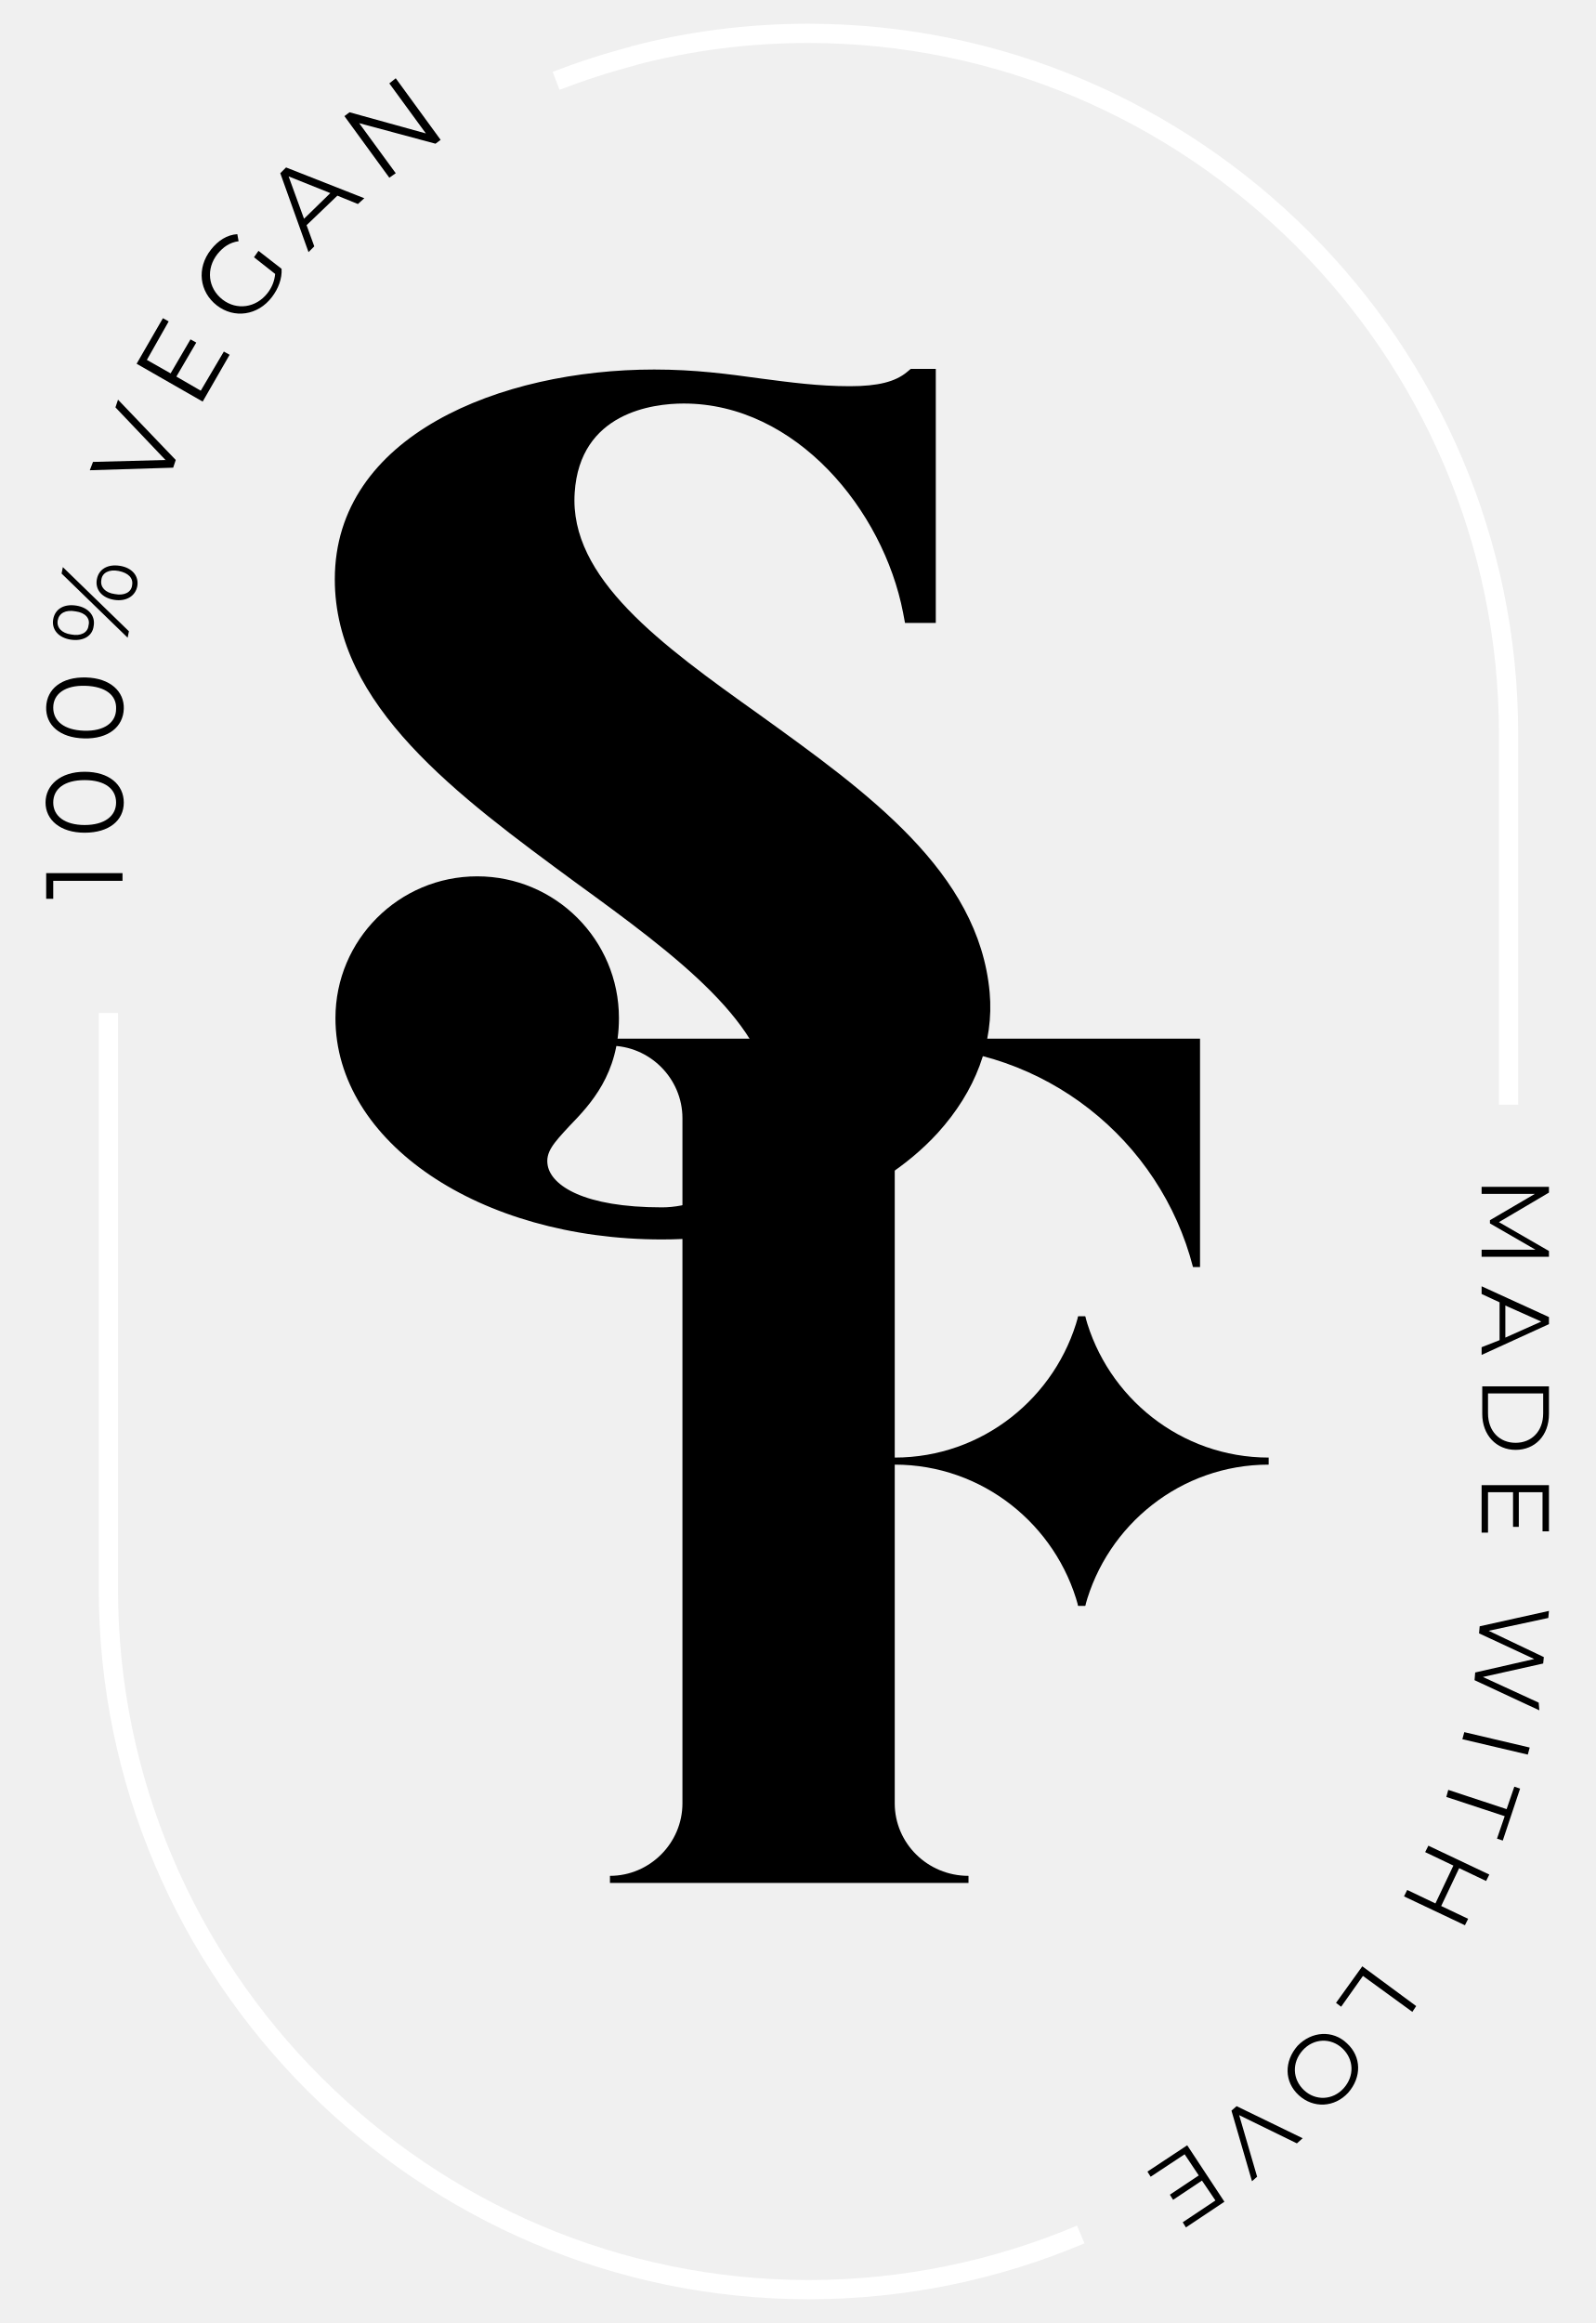
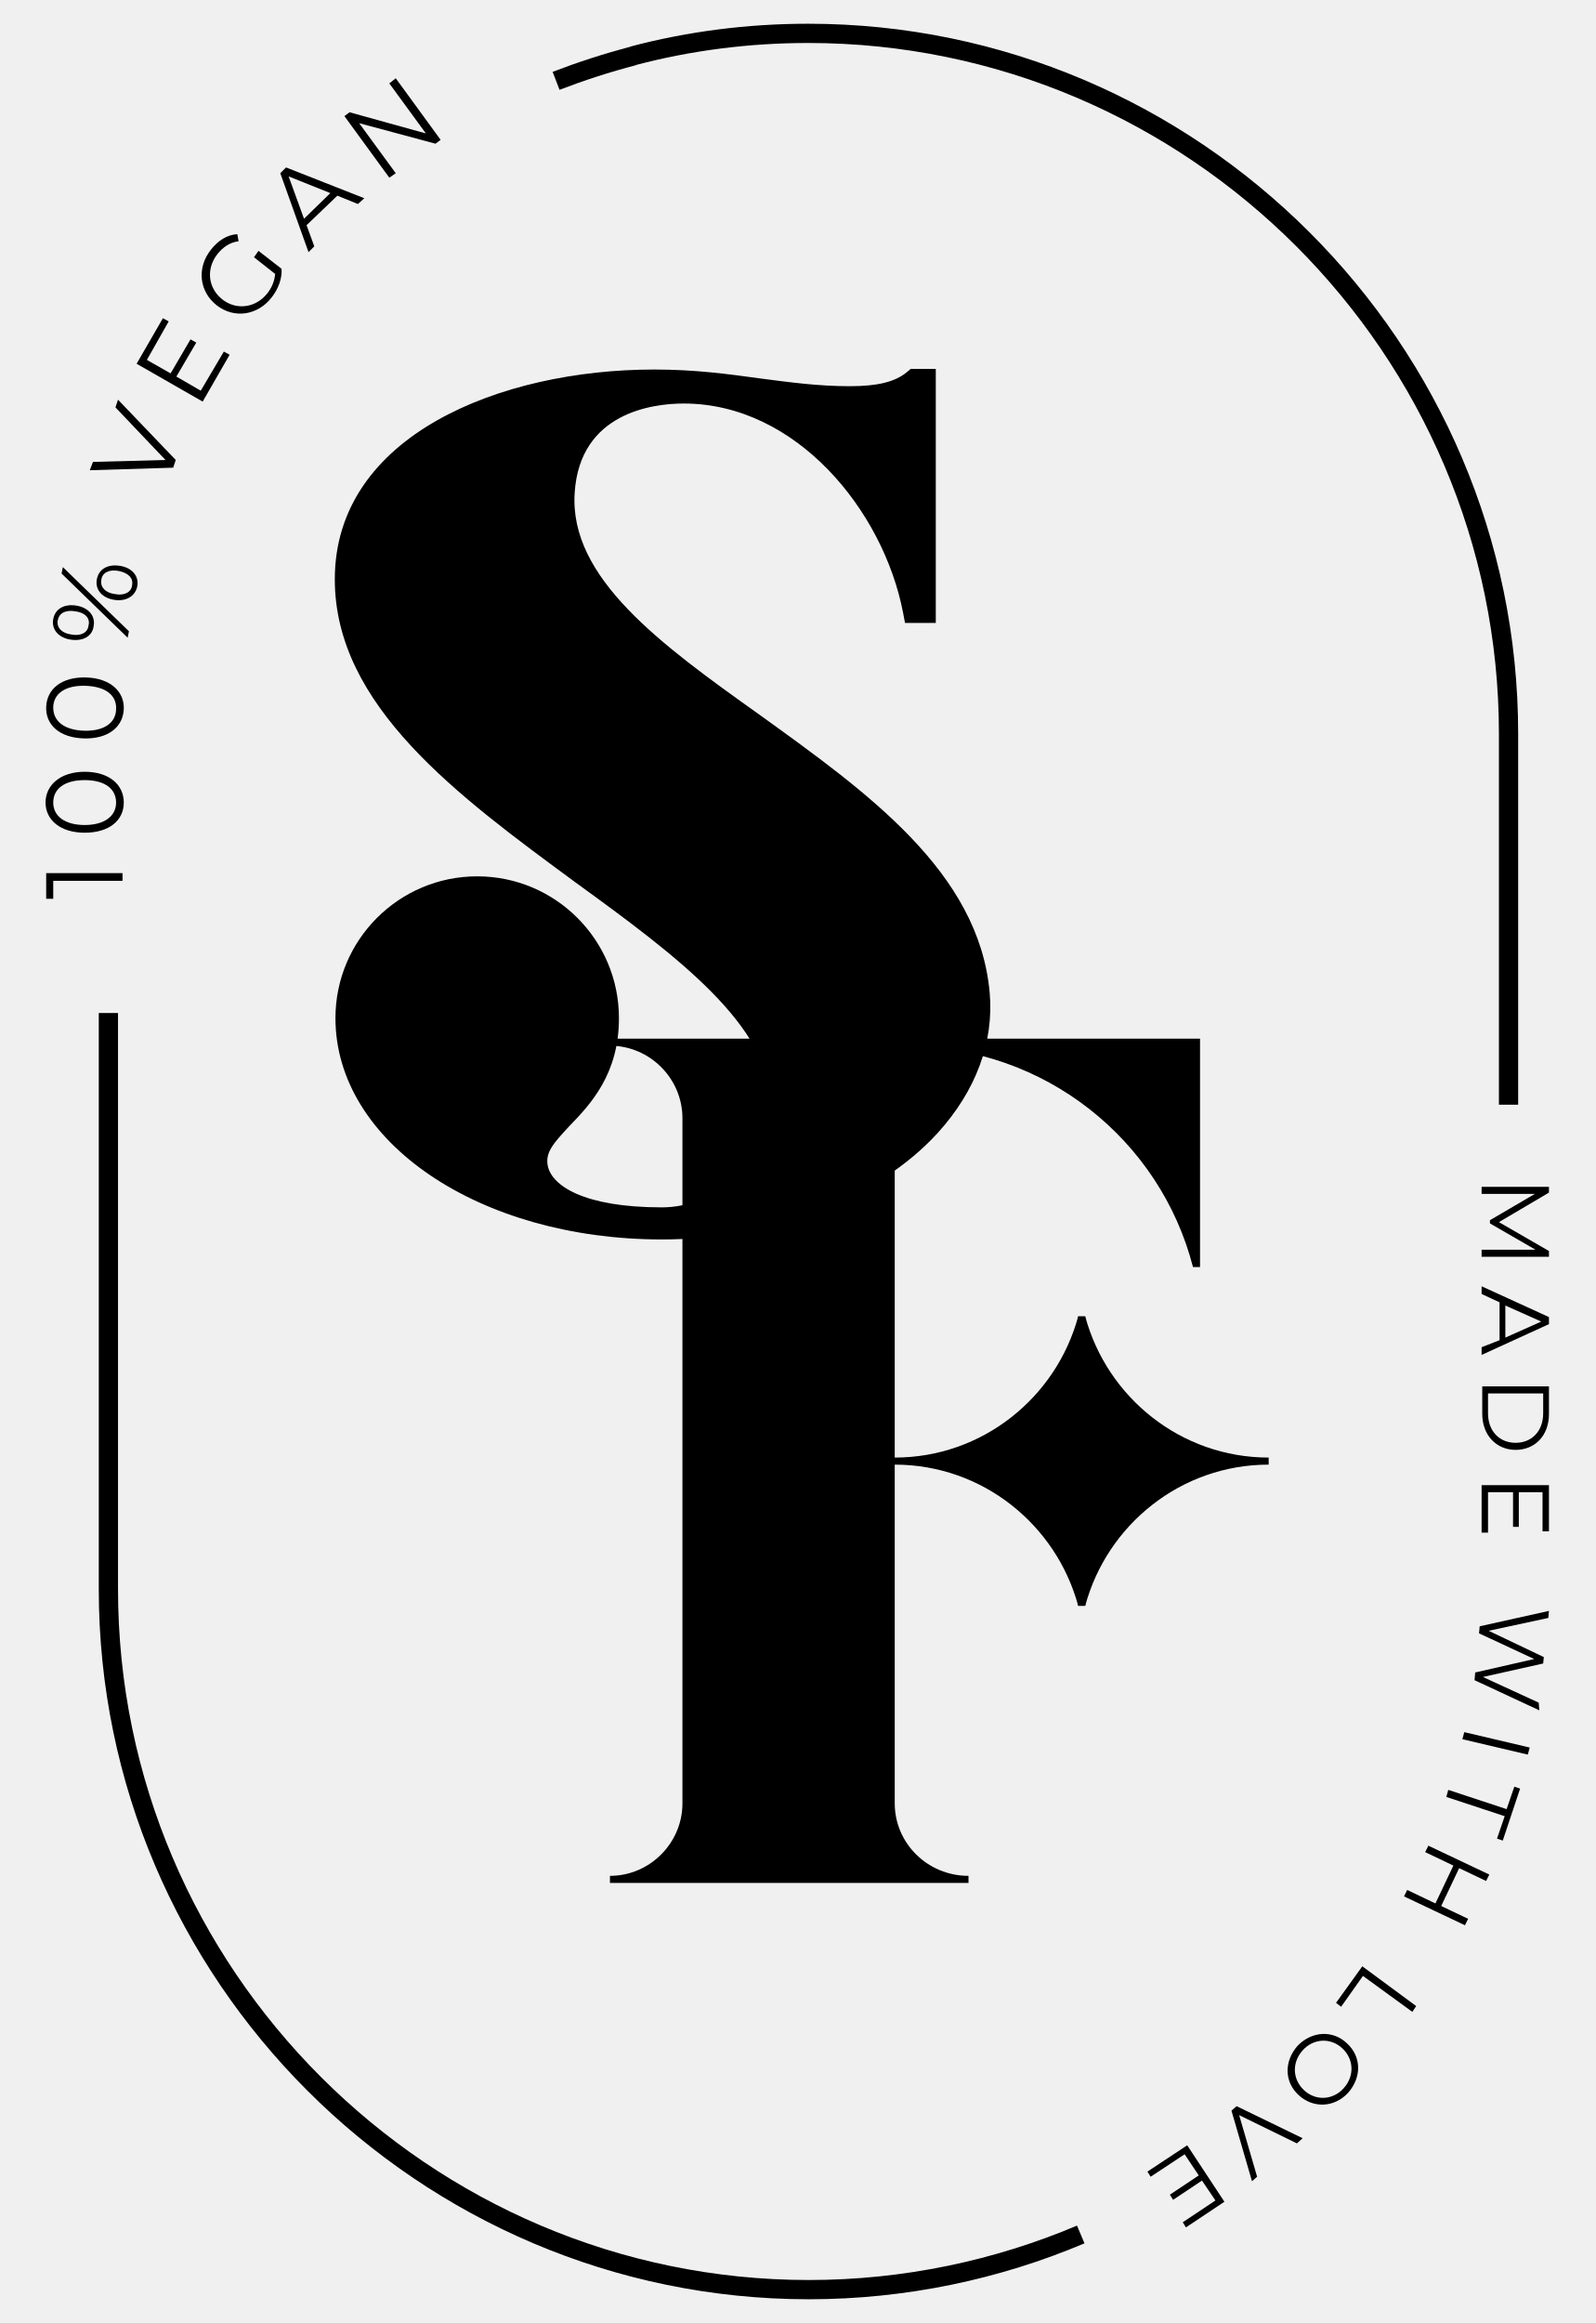
<svg xmlns="http://www.w3.org/2000/svg" version="1.1" id="Layer_1" x="0px" y="0px" viewBox="0 0 248.8 362.1" style="enable-background:new 0 0 248.8 362.1;" xml:space="preserve">
  <style type="text/css">
- 	.st0{fill:none;stroke:#fff;stroke-width:3;stroke-miterlimit:10;}
+ 	.st0{fill:none;stroke:#000;stroke-width:3;stroke-miterlimit:10;}
</style>
  <g>
    <path d="M103.2,193.2c-28.5,0-50.9-15.2-50.9-34.5c0-12.2,9.9-22.1,22.1-22.1s22.1,9.9,22.1,22.1c0,8.7-4.4,13.4-7.7,16.8   c-2.5,2.7-3.8,4.1-3.4,6.2c0.6,3.1,5.6,6.5,17.8,6.5c8,0,17-6.5,17-15.9c0-12.4-14.7-23.3-30.4-34.7   c-18.5-13.6-37.6-27.6-37.6-47.3c0-22.4,25.8-32.7,49.8-32.7c6.4,0,11.5,0.7,16.6,1.4c4.6,0.6,9,1.2,13.9,1.2   c4.4,0,7.1-0.7,8.9-2.2l0.6-0.5h3.9v39.6h-4.8l-0.3-1.6c-3.1-16-16.7-32.6-34.2-32.6c-4.8,0-16.2,1.4-17,13.9   c-0.9,13.3,13.5,23.7,28.8,34.6c16.8,12.1,34.2,24.5,35.9,43.3c0.7,7.8-2.2,15.4-8.1,21.9C136.8,186.9,120.3,193.2,103.2,193.2z" />
    <path d="M103.2,191.2c-26.5,0-48.9-14.1-48.9-32.5c0-11.1,9-20.1,20.1-20.1s20.1,9,20.1,20.1c0,14.1-12.4,16.2-11.1,23.3   c0.9,4.7,7.5,8.1,19.8,8.1c9.6,0,19-7.7,19-17.9c0-28.4-67.9-46.7-67.9-82c0-22.6,27.5-30.7,47.8-30.7c12,0,19.9,2.6,30.5,2.6   c4.1,0,7.7-0.6,10.2-2.6h1.1v35.6c0,0-0.6,0-1.1,0c-3-15.8-16.7-34.2-36.1-34.2c-9.6,0-18.2,4.5-19,15.8   c-2.1,29.3,61.5,43.1,64.7,78.3C154,175.2,130.3,191.2,103.2,191.2z" />
    <g>
      <path d="M187.1,161.9v35.6H186c-5.1-19.8-23.1-34.4-44.6-34.4h-1.9v64.1c13.7,0,25.2-9.4,28.6-22h1.1v45.1h-1.1    c-3.4-12.6-14.9-22-28.6-22v45.1v7.7c0,6.2,5.1,11.3,11.5,11.3v1.1H95.1v-1.1c6.2,0,11.3-5.1,11.3-11.3V174.3    c0-6.2-5.1-11.3-11.3-11.3v-1.1h53.6H187.1z" />
    </g>
    <path d="M197.8,228.3c-13.7,0-25.2,9.4-28.6,22h-1.1v-45.1h1.1c3.4,12.6,14.9,22,28.6,22" />
    <g>
      <path d="M7.2,136.1h11.9v1.2H8.3v2.8H7.2V136.1z" />
      <path d="M13.2,129.8c-3.8,0-6.1-2-6.1-4.7s2.3-4.8,6.1-4.8c3.8,0,6.1,2,6.1,4.8S17,129.8,13.2,129.8z M13.2,121.6    c-3.2,0-4.9,1.4-4.9,3.5s1.8,3.5,4.9,3.5s4.9-1.4,4.9-3.5S16.4,121.6,13.2,121.6z" />
      <path d="M13.1,115.1c-3.8-0.1-6-2.1-5.9-4.9c0.1-2.8,2.4-4.7,6.2-4.6c3.8,0.1,6,2.2,5.9,4.9C19.2,113.3,16.9,115.2,13.1,115.1z     M13.3,106.9c-3.2-0.1-5,1.3-5,3.4s1.7,3.5,4.8,3.6c3.2,0.1,5-1.3,5-3.4C18.2,108.4,16.5,107,13.3,106.9z" />
      <path d="M11,99.7c-1.9-0.3-3-1.6-2.7-3.2c0.3-1.6,1.7-2.4,3.6-2.1c1.9,0.3,3,1.6,2.7,3.2C14.4,99.2,12.9,100,11,99.7z M11.8,95.3    C10.2,95,9.2,95.6,9,96.7c-0.2,1.1,0.6,2,2.1,2.2c1.5,0.3,2.6-0.3,2.7-1.4C14.1,96.4,13.3,95.5,11.8,95.3z M9.6,89.4l0.2-1    l10.3,10l-0.2,1L9.6,89.4z M17.8,93.5c-1.9-0.3-3-1.6-2.7-3.2c0.3-1.6,1.7-2.4,3.6-2.1c1.9,0.3,3,1.6,2.7,3.2    C21.1,92.9,19.7,93.8,17.8,93.5z M18.5,89c-1.5-0.3-2.6,0.3-2.7,1.4c-0.2,1.1,0.6,2,2.1,2.2c1.5,0.3,2.6-0.3,2.7-1.4    C20.8,90.1,20,89.3,18.5,89z" />
      <path d="M18.4,62.3l9,9.4L27,72.9l-13,0.4l0.5-1.3l11.3-0.3l-7.8-8.2L18.4,62.3z" />
      <path d="M34.9,54.8l0.9,0.5l-4.2,7.3l-10.3-5.9l4.1-7.1l0.9,0.5l-3.4,6l3.7,2.1l3.1-5.3l0.9,0.5l-3.1,5.3l3.8,2.2L34.9,54.8z" />
      <path d="M39.6,40.1l0.7-1l3.6,2.8c0.1,1.5-0.5,3.1-1.5,4.4c-2.2,2.9-5.9,3.4-8.6,1.3s-3.2-5.8-0.9-8.7c1.1-1.4,2.5-2.3,4.1-2.4    l0.2,1.1c-1.4,0.2-2.4,0.9-3.3,2c-1.8,2.3-1.5,5.3,0.8,7.1c2.2,1.7,5.2,1.3,7-1c0.7-0.9,1.1-1.9,1.2-3L39.6,40.1z" />
      <path d="M52.6,30.5l-4.8,4.6l1.2,3.3l-0.9,0.9L43.7,27l0.9-0.9l12.2,4.8l-1,0.9L52.6,30.5z M51.5,30.1L45,27.5l2.4,6.6L51.5,30.1z    " />
      <path d="M61.7,12.2l7,9.6l-0.8,0.6L56,19.2l5.7,7.8l-1,0.7l-7-9.6l0.8-0.6l11.9,3.3L60.7,13L61.7,12.2z" />
    </g>
    <path class="st0" d="M86.7,12.6c3.9-1.5,7.9-2.8,12.1-3.9" />
    <path class="st0" d="M168.5,348.3c-13,5.5-27.4,8.6-42.4,8.6h0c-60,0-109.2-49.1-109.2-109.2v-89.8" />
    <path class="st0" d="M98.7,8.7c8.7-2.3,17.9-3.5,27.3-3.5h0c60,0,109.2,49.1,109.2,109.2v57.8" />
    <g>
      <path d="M241.5,195.9H231v-1.1h8.4l-7.1-4.1v-0.5l7-4.1H231V185h10.5v0.9l-7.8,4.6l7.8,4.5V195.9z" />
      <path d="M233.8,208.9V203l-2.8-1.3v-1.2l10.5,4.8v1.1l-10.5,4.8v-1.2L233.8,208.9z M234.7,208.5l5.6-2.5l-5.6-2.5V208.5z" />
      <path d="M241.5,216.1v4.3c0,3.4-2.2,5.6-5.2,5.6s-5.2-2.3-5.2-5.6v-4.3H241.5z M232,220.3c0,2.8,1.8,4.6,4.3,4.6    c2.5,0,4.3-1.8,4.3-4.6v-3.1H232V220.3z" />
      <path d="M232,238.9h-1v-7.4h10.5v7.2h-1v-6.1h-3.7v5.4h-0.9v-5.4H232V238.9z" />
      <path d="M240,266.6l-10.1-4.7l0.1-1.2l9.2-2.1l-8.6-4l0.1-1.1l10.8-2.4l-0.1,1.1l-9.3,2l8.6,4.1l-0.1,1l-9.4,2.1l8.7,4L240,266.6z    " />
      <path d="M238.5,272.4l-0.3,1.1l-10.2-2.4l0.3-1.1L238.5,272.4z" />
      <path d="M234.9,282l1.2-3.5l0.9,0.3l-2.7,8.1l-0.9-0.3l1.2-3.5l-9.1-3l0.3-1.1L234.9,282z" />
      <path d="M228.4,300.1l-9.5-4.5l0.5-1l4.4,2.1l2.8-5.9l-4.4-2.1l0.5-1l9.5,4.5l-0.5,1l-4.2-2l-2.8,5.9l4.2,2L228.4,300.1z" />
      <path d="M220.8,312.7l-0.6,0.9l-7.7-5.6l-3.4,4.8l-0.8-0.6l4.1-5.7L220.8,312.7z" />
      <path d="M210,318.5c2.3,2.1,2.3,5.3,0.2,7.7c-2.1,2.3-5.4,2.5-7.7,0.4s-2.3-5.3-0.2-7.7C204.5,316.6,207.8,316.4,210,318.5z     M203.3,325.8c1.8,1.7,4.5,1.6,6.2-0.3c1.7-1.9,1.6-4.5-0.2-6.2c-1.8-1.7-4.5-1.6-6.2,0.3C201.4,321.5,201.5,324.1,203.3,325.8z" />
      <path d="M195.2,340l-3.2-11l0.8-0.7l10.3,5l-0.9,0.8l-9-4.4l2.8,9.6L195.2,340z" />
      <path d="M179.4,339.3l-0.5-0.8l6.2-4.1l5.8,8.8l-6,4l-0.5-0.8l5.1-3.4l-2.1-3.1l-4.5,3l-0.5-0.8l4.5-3l-2.2-3.3L179.4,339.3z" />
    </g>
  </g>
</svg>
